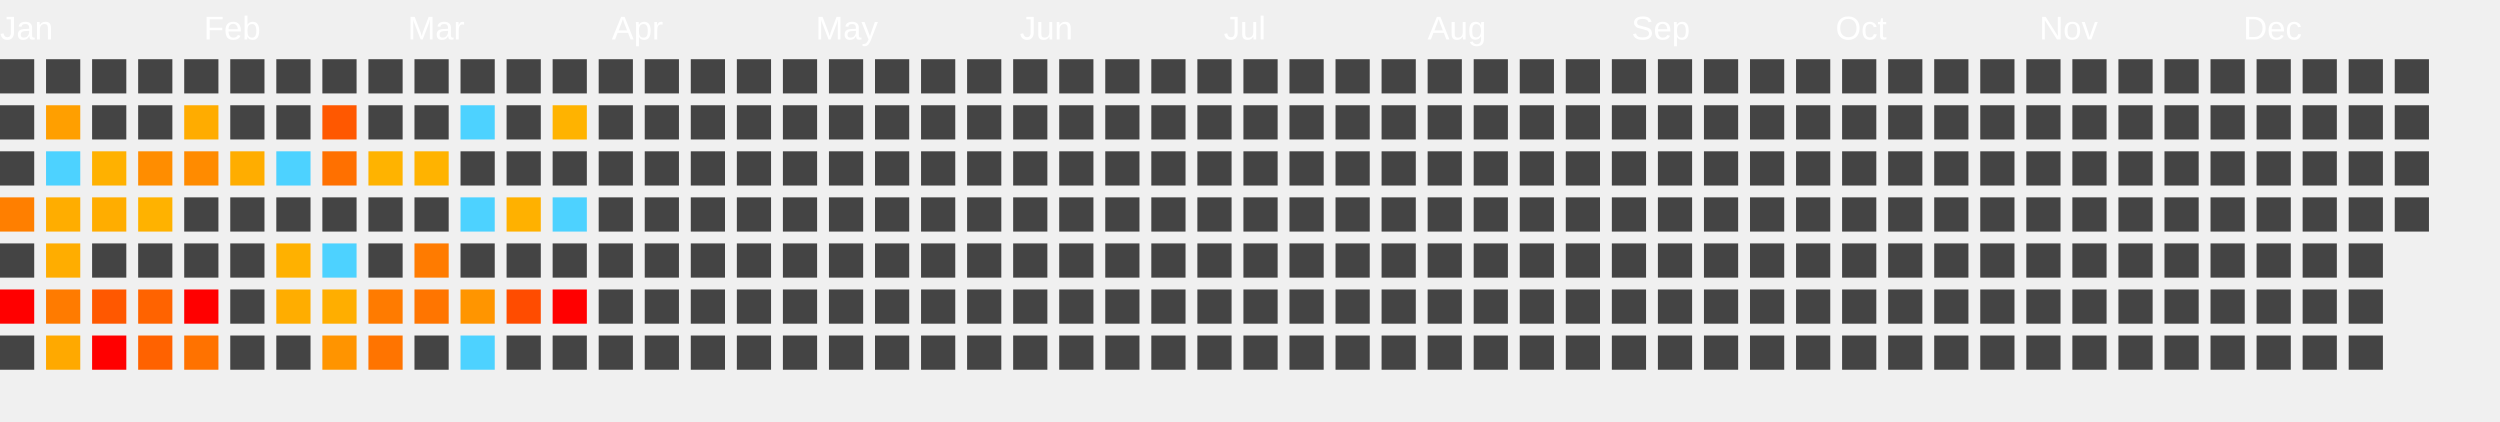
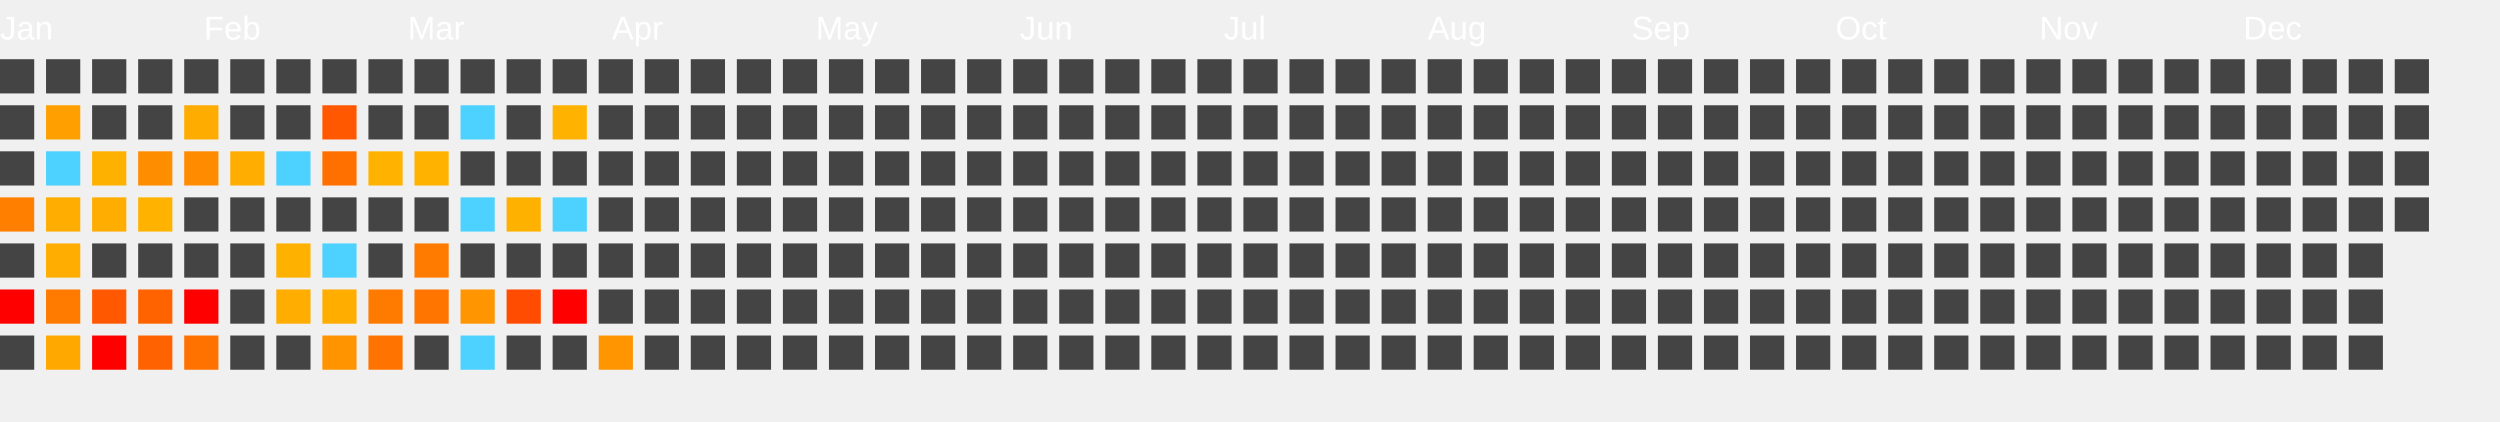
<svg xmlns="http://www.w3.org/2000/svg" baseProfile="full" height="32mm" version="1.1" viewBox="0,0,190,32" width="190mm">
  <defs />
  <rect fill="none" height="32" width="190" x="0" y="0" />
  <text fill="#FFFFFF" style="font-size:2.5px; font-family:Arial" x="0.0" y="3.0">Jan</text>
  <text fill="#FFFFFF" style="font-size:2.5px; font-family:Arial" x="15.5" y="3.0">Feb</text>
  <text fill="#FFFFFF" style="font-size:2.5px; font-family:Arial" x="31.0" y="3.0">Mar</text>
  <text fill="#FFFFFF" style="font-size:2.5px; font-family:Arial" x="46.5" y="3.0">Apr</text>
  <text fill="#FFFFFF" style="font-size:2.5px; font-family:Arial" x="62.0" y="3.0">May</text>
  <text fill="#FFFFFF" style="font-size:2.5px; font-family:Arial" x="77.5" y="3.0">Jun</text>
  <text fill="#FFFFFF" style="font-size:2.5px; font-family:Arial" x="93.0" y="3.0">Jul</text>
  <text fill="#FFFFFF" style="font-size:2.5px; font-family:Arial" x="108.5" y="3.0">Aug</text>
  <text fill="#FFFFFF" style="font-size:2.5px; font-family:Arial" x="124.0" y="3.0">Sep</text>
  <text fill="#FFFFFF" style="font-size:2.5px; font-family:Arial" x="139.5" y="3.0">Oct</text>
  <text fill="#FFFFFF" style="font-size:2.5px; font-family:Arial" x="155.0" y="3.0">Nov</text>
  <text fill="#FFFFFF" style="font-size:2.5px; font-family:Arial" x="170.5" y="3.0">Dec</text>
  <rect fill="#444444" height="2.6" width="2.6" x="0.0" y="4.5" />
  <rect fill="#444444" height="2.6" width="2.6" x="0.0" y="8.0" />
  <rect fill="#444444" height="2.6" width="2.6" x="0.0" y="11.5" />
  <rect fill="#ff7f00" height="2.6" width="2.6" x="0.0" y="15.0" />
  <rect fill="#444444" height="2.6" width="2.6" x="0.0" y="18.5" />
  <rect fill="red" height="2.6" width="2.6" x="0.0" y="22.0" />
  <rect fill="#444444" height="2.6" width="2.6" x="0.0" y="25.5" />
  <rect fill="#444444" height="2.6" width="2.6" x="3.5" y="4.5" />
  <rect fill="#ff9f00" height="2.6" width="2.6" x="3.5" y="8.0" />
  <rect fill="#4dd2ff" height="2.6" width="2.6" x="3.5" y="11.5" />
  <rect fill="#ffad00" height="2.6" width="2.6" x="3.5" y="15.0" />
  <rect fill="#ffad00" height="2.6" width="2.6" x="3.5" y="18.5" />
  <rect fill="#ff7b00" height="2.6" width="2.6" x="3.5" y="22.0" />
  <rect fill="#ffa900" height="2.6" width="2.6" x="3.5" y="25.5" />
  <rect fill="#444444" height="2.6" width="2.6" x="7.0" y="4.5" />
  <rect fill="#444444" height="2.6" width="2.6" x="7.0" y="8.0" />
  <rect fill="#ffb100" height="2.6" width="2.6" x="7.0" y="11.5" />
  <rect fill="#ffad00" height="2.6" width="2.6" x="7.0" y="15.0" />
  <rect fill="#444444" height="2.6" width="2.6" x="7.0" y="18.5" />
  <rect fill="#ff5800" height="2.6" width="2.6" x="7.0" y="22.0" />
  <rect fill="red" height="2.6" width="2.6" x="7.0" y="25.5" />
  <rect fill="#444444" height="2.6" width="2.6" x="10.5" y="4.5" />
  <rect fill="#444444" height="2.6" width="2.6" x="10.5" y="8.0" />
  <rect fill="#ff8d00" height="2.6" width="2.6" x="10.5" y="11.5" />
  <rect fill="#ffb200" height="2.6" width="2.6" x="10.5" y="15.0" />
  <rect fill="#444444" height="2.6" width="2.6" x="10.5" y="18.5" />
  <rect fill="#ff6300" height="2.6" width="2.6" x="10.5" y="22.0" />
  <rect fill="#ff6200" height="2.6" width="2.6" x="10.5" y="25.5" />
  <rect fill="#444444" height="2.6" width="2.6" x="14.0" y="4.5" />
  <rect fill="#ffac00" height="2.6" width="2.6" x="14.0" y="8.0" />
  <rect fill="#ff8b00" height="2.6" width="2.6" x="14.0" y="11.5" />
  <rect fill="#444444" height="2.6" width="2.6" x="14.0" y="15.0" />
  <rect fill="#444444" height="2.6" width="2.6" x="14.0" y="18.5" />
  <rect fill="red" height="2.6" width="2.6" x="14.0" y="22.0" />
  <rect fill="#ff7200" height="2.6" width="2.6" x="14.0" y="25.5" />
  <rect fill="#444444" height="2.6" width="2.6" x="17.5" y="4.5" />
  <rect fill="#444444" height="2.6" width="2.6" x="17.5" y="8.0" />
  <rect fill="#ffad00" height="2.6" width="2.6" x="17.5" y="11.5" />
  <rect fill="#444444" height="2.6" width="2.6" x="17.5" y="15.0" />
  <rect fill="#444444" height="2.6" width="2.6" x="17.5" y="18.5" />
  <rect fill="#444444" height="2.6" width="2.6" x="17.5" y="22.0" />
  <rect fill="#444444" height="2.6" width="2.6" x="17.5" y="25.5" />
  <rect fill="#444444" height="2.6" width="2.6" x="21.0" y="4.5" />
  <rect fill="#444444" height="2.6" width="2.6" x="21.0" y="8.0" />
  <rect fill="#4dd2ff" height="2.6" width="2.6" x="21.0" y="11.5" />
  <rect fill="#444444" height="2.6" width="2.6" x="21.0" y="15.0" />
  <rect fill="#ffb100" height="2.6" width="2.6" x="21.0" y="18.5" />
  <rect fill="#ffad00" height="2.6" width="2.6" x="21.0" y="22.0" />
  <rect fill="#444444" height="2.6" width="2.6" x="21.0" y="25.5" />
  <rect fill="#444444" height="2.6" width="2.6" x="24.5" y="4.5" />
  <rect fill="#ff5800" height="2.6" width="2.6" x="24.5" y="8.0" />
  <rect fill="#ff7000" height="2.6" width="2.6" x="24.5" y="11.5" />
  <rect fill="#444444" height="2.6" width="2.6" x="24.5" y="15.0" />
  <rect fill="#4dd2ff" height="2.6" width="2.6" x="24.5" y="18.5" />
  <rect fill="#ffae00" height="2.6" width="2.6" x="24.5" y="22.0" />
  <rect fill="#ff9400" height="2.6" width="2.6" x="24.5" y="25.5" />
  <rect fill="#444444" height="2.6" width="2.6" x="28.0" y="4.5" />
  <rect fill="#444444" height="2.6" width="2.6" x="28.0" y="8.0" />
  <rect fill="#ffb300" height="2.6" width="2.6" x="28.0" y="11.5" />
  <rect fill="#444444" height="2.6" width="2.6" x="28.0" y="15.0" />
  <rect fill="#444444" height="2.6" width="2.6" x="28.0" y="18.5" />
  <rect fill="#ff7b00" height="2.6" width="2.6" x="28.0" y="22.0" />
  <rect fill="#ff7400" height="2.6" width="2.6" x="28.0" y="25.5" />
  <rect fill="#444444" height="2.6" width="2.6" x="31.5" y="4.5" />
  <rect fill="#444444" height="2.6" width="2.6" x="31.5" y="8.0" />
  <rect fill="#ffb300" height="2.6" width="2.6" x="31.5" y="11.5" />
  <rect fill="#444444" height="2.6" width="2.6" x="31.5" y="15.0" />
  <rect fill="#ff7b00" height="2.6" width="2.6" x="31.5" y="18.5" />
  <rect fill="#ff7500" height="2.6" width="2.6" x="31.5" y="22.0" />
  <rect fill="#444444" height="2.6" width="2.6" x="31.5" y="25.5" />
  <rect fill="#444444" height="2.6" width="2.6" x="35.0" y="4.5" />
  <rect fill="#4dd2ff" height="2.6" width="2.6" x="35.0" y="8.0" />
  <rect fill="#444444" height="2.6" width="2.6" x="35.0" y="11.5" />
  <rect fill="#4dd2ff" height="2.6" width="2.6" x="35.0" y="15.0" />
  <rect fill="#444444" height="2.6" width="2.6" x="35.0" y="18.5" />
  <rect fill="#ff9500" height="2.6" width="2.6" x="35.0" y="22.0" />
  <rect fill="#4dd2ff" height="2.6" width="2.6" x="35.0" y="25.5" />
  <rect fill="#444444" height="2.6" width="2.6" x="38.5" y="4.5" />
  <rect fill="#444444" height="2.6" width="2.6" x="38.5" y="8.0" />
  <rect fill="#444444" height="2.6" width="2.6" x="38.5" y="11.5" />
  <rect fill="#ffb100" height="2.6" width="2.6" x="38.5" y="15.0" />
  <rect fill="#444444" height="2.6" width="2.6" x="38.5" y="18.5" />
  <rect fill="#ff4c00" height="2.6" width="2.6" x="38.5" y="22.0" />
  <rect fill="#444444" height="2.6" width="2.6" x="38.5" y="25.5" />
  <rect fill="#444444" height="2.6" width="2.6" x="42.0" y="4.5" />
  <rect fill="#ffb300" height="2.6" width="2.6" x="42.0" y="8.0" />
  <rect fill="#444444" height="2.6" width="2.6" x="42.0" y="11.5" />
  <rect fill="#4dd2ff" height="2.6" width="2.6" x="42.0" y="15.0" />
  <rect fill="#444444" height="2.6" width="2.6" x="42.0" y="18.5" />
  <rect fill="red" height="2.6" width="2.6" x="42.0" y="22.0" />
  <rect fill="#444444" height="2.6" width="2.6" x="42.0" y="25.5" />
  <rect fill="#444444" height="2.6" width="2.6" x="45.5" y="4.5" />
  <rect fill="#444444" height="2.6" width="2.6" x="45.5" y="8.0" />
  <rect fill="#444444" height="2.6" width="2.6" x="45.5" y="11.5" />
  <rect fill="#444444" height="2.6" width="2.6" x="45.5" y="15.0" />
  <rect fill="#444444" height="2.6" width="2.6" x="45.5" y="18.5" />
  <rect fill="#444444" height="2.6" width="2.6" x="45.5" y="22.0" />
-   <rect fill="#444444" height="2.6" width="2.6" x="45.5" y="25.5" />
+   <rect fill="#ff9500" height="2.6" width="2.6" x="45.5" y="25.5" />
  <rect fill="#444444" height="2.6" width="2.6" x="49.0" y="4.5" />
  <rect fill="#444444" height="2.6" width="2.6" x="49.0" y="8.0" />
  <rect fill="#444444" height="2.6" width="2.6" x="49.0" y="11.5" />
  <rect fill="#444444" height="2.6" width="2.6" x="49.0" y="15.0" />
  <rect fill="#444444" height="2.6" width="2.6" x="49.0" y="18.5" />
  <rect fill="#444444" height="2.6" width="2.6" x="49.0" y="22.0" />
  <rect fill="#444444" height="2.6" width="2.6" x="49.0" y="25.5" />
  <rect fill="#444444" height="2.6" width="2.6" x="52.5" y="4.5" />
  <rect fill="#444444" height="2.6" width="2.6" x="52.5" y="8.0" />
  <rect fill="#444444" height="2.6" width="2.6" x="52.5" y="11.5" />
  <rect fill="#444444" height="2.6" width="2.6" x="52.5" y="15.0" />
  <rect fill="#444444" height="2.6" width="2.6" x="52.5" y="18.5" />
  <rect fill="#444444" height="2.6" width="2.6" x="52.5" y="22.0" />
  <rect fill="#444444" height="2.6" width="2.6" x="52.5" y="25.5" />
  <rect fill="#444444" height="2.6" width="2.6" x="56.0" y="4.5" />
  <rect fill="#444444" height="2.6" width="2.6" x="56.0" y="8.0" />
  <rect fill="#444444" height="2.6" width="2.6" x="56.0" y="11.5" />
  <rect fill="#444444" height="2.6" width="2.6" x="56.0" y="15.0" />
  <rect fill="#444444" height="2.6" width="2.6" x="56.0" y="18.5" />
  <rect fill="#444444" height="2.6" width="2.6" x="56.0" y="22.0" />
  <rect fill="#444444" height="2.6" width="2.6" x="56.0" y="25.5" />
  <rect fill="#444444" height="2.6" width="2.6" x="59.5" y="4.5" />
  <rect fill="#444444" height="2.6" width="2.6" x="59.5" y="8.0" />
  <rect fill="#444444" height="2.6" width="2.6" x="59.5" y="11.5" />
  <rect fill="#444444" height="2.6" width="2.6" x="59.5" y="15.0" />
  <rect fill="#444444" height="2.6" width="2.6" x="59.5" y="18.5" />
  <rect fill="#444444" height="2.6" width="2.6" x="59.5" y="22.0" />
  <rect fill="#444444" height="2.6" width="2.6" x="59.5" y="25.5" />
  <rect fill="#444444" height="2.6" width="2.6" x="63.0" y="4.5" />
  <rect fill="#444444" height="2.6" width="2.6" x="63.0" y="8.0" />
  <rect fill="#444444" height="2.6" width="2.6" x="63.0" y="11.5" />
  <rect fill="#444444" height="2.6" width="2.6" x="63.0" y="15.0" />
  <rect fill="#444444" height="2.6" width="2.6" x="63.0" y="18.5" />
  <rect fill="#444444" height="2.6" width="2.6" x="63.0" y="22.0" />
  <rect fill="#444444" height="2.6" width="2.6" x="63.0" y="25.5" />
  <rect fill="#444444" height="2.6" width="2.6" x="66.5" y="4.5" />
  <rect fill="#444444" height="2.6" width="2.6" x="66.5" y="8.0" />
  <rect fill="#444444" height="2.6" width="2.6" x="66.5" y="11.5" />
  <rect fill="#444444" height="2.6" width="2.6" x="66.5" y="15.0" />
  <rect fill="#444444" height="2.6" width="2.6" x="66.5" y="18.5" />
  <rect fill="#444444" height="2.6" width="2.6" x="66.5" y="22.0" />
  <rect fill="#444444" height="2.6" width="2.6" x="66.5" y="25.5" />
  <rect fill="#444444" height="2.6" width="2.6" x="70.0" y="4.5" />
  <rect fill="#444444" height="2.6" width="2.6" x="70.0" y="8.0" />
  <rect fill="#444444" height="2.6" width="2.6" x="70.0" y="11.5" />
  <rect fill="#444444" height="2.6" width="2.6" x="70.0" y="15.0" />
  <rect fill="#444444" height="2.6" width="2.6" x="70.0" y="18.5" />
  <rect fill="#444444" height="2.6" width="2.6" x="70.0" y="22.0" />
  <rect fill="#444444" height="2.6" width="2.6" x="70.0" y="25.5" />
  <rect fill="#444444" height="2.6" width="2.6" x="73.5" y="4.5" />
  <rect fill="#444444" height="2.6" width="2.6" x="73.5" y="8.0" />
  <rect fill="#444444" height="2.6" width="2.6" x="73.5" y="11.5" />
  <rect fill="#444444" height="2.6" width="2.6" x="73.5" y="15.0" />
  <rect fill="#444444" height="2.6" width="2.6" x="73.5" y="18.5" />
  <rect fill="#444444" height="2.6" width="2.6" x="73.5" y="22.0" />
  <rect fill="#444444" height="2.6" width="2.6" x="73.5" y="25.5" />
  <rect fill="#444444" height="2.6" width="2.6" x="77.0" y="4.5" />
  <rect fill="#444444" height="2.6" width="2.6" x="77.0" y="8.0" />
  <rect fill="#444444" height="2.6" width="2.6" x="77.0" y="11.5" />
  <rect fill="#444444" height="2.6" width="2.6" x="77.0" y="15.0" />
  <rect fill="#444444" height="2.6" width="2.6" x="77.0" y="18.5" />
  <rect fill="#444444" height="2.6" width="2.6" x="77.0" y="22.0" />
  <rect fill="#444444" height="2.6" width="2.6" x="77.0" y="25.5" />
  <rect fill="#444444" height="2.6" width="2.6" x="80.5" y="4.5" />
  <rect fill="#444444" height="2.6" width="2.6" x="80.5" y="8.0" />
  <rect fill="#444444" height="2.6" width="2.6" x="80.5" y="11.5" />
  <rect fill="#444444" height="2.6" width="2.6" x="80.5" y="15.0" />
  <rect fill="#444444" height="2.6" width="2.6" x="80.5" y="18.5" />
  <rect fill="#444444" height="2.6" width="2.6" x="80.5" y="22.0" />
  <rect fill="#444444" height="2.6" width="2.6" x="80.5" y="25.5" />
  <rect fill="#444444" height="2.6" width="2.6" x="84.0" y="4.5" />
  <rect fill="#444444" height="2.6" width="2.6" x="84.0" y="8.0" />
  <rect fill="#444444" height="2.6" width="2.6" x="84.0" y="11.5" />
  <rect fill="#444444" height="2.6" width="2.6" x="84.0" y="15.0" />
  <rect fill="#444444" height="2.6" width="2.6" x="84.0" y="18.5" />
  <rect fill="#444444" height="2.6" width="2.6" x="84.0" y="22.0" />
  <rect fill="#444444" height="2.6" width="2.6" x="84.0" y="25.5" />
  <rect fill="#444444" height="2.6" width="2.6" x="87.5" y="4.5" />
  <rect fill="#444444" height="2.6" width="2.6" x="87.5" y="8.0" />
  <rect fill="#444444" height="2.6" width="2.6" x="87.5" y="11.5" />
  <rect fill="#444444" height="2.6" width="2.6" x="87.5" y="15.0" />
  <rect fill="#444444" height="2.6" width="2.6" x="87.5" y="18.5" />
  <rect fill="#444444" height="2.6" width="2.6" x="87.5" y="22.0" />
  <rect fill="#444444" height="2.6" width="2.6" x="87.5" y="25.5" />
  <rect fill="#444444" height="2.6" width="2.6" x="91.0" y="4.5" />
  <rect fill="#444444" height="2.6" width="2.6" x="91.0" y="8.0" />
  <rect fill="#444444" height="2.6" width="2.6" x="91.0" y="11.5" />
  <rect fill="#444444" height="2.6" width="2.6" x="91.0" y="15.0" />
  <rect fill="#444444" height="2.6" width="2.6" x="91.0" y="18.5" />
  <rect fill="#444444" height="2.6" width="2.6" x="91.0" y="22.0" />
  <rect fill="#444444" height="2.6" width="2.6" x="91.0" y="25.5" />
  <rect fill="#444444" height="2.6" width="2.6" x="94.5" y="4.5" />
  <rect fill="#444444" height="2.6" width="2.6" x="94.5" y="8.0" />
  <rect fill="#444444" height="2.6" width="2.6" x="94.5" y="11.5" />
  <rect fill="#444444" height="2.6" width="2.6" x="94.5" y="15.0" />
  <rect fill="#444444" height="2.6" width="2.6" x="94.5" y="18.5" />
  <rect fill="#444444" height="2.6" width="2.6" x="94.5" y="22.0" />
  <rect fill="#444444" height="2.6" width="2.6" x="94.5" y="25.5" />
  <rect fill="#444444" height="2.6" width="2.6" x="98.0" y="4.5" />
  <rect fill="#444444" height="2.6" width="2.6" x="98.0" y="8.0" />
  <rect fill="#444444" height="2.6" width="2.6" x="98.0" y="11.5" />
  <rect fill="#444444" height="2.6" width="2.6" x="98.0" y="15.0" />
  <rect fill="#444444" height="2.6" width="2.6" x="98.0" y="18.5" />
  <rect fill="#444444" height="2.6" width="2.6" x="98.0" y="22.0" />
  <rect fill="#444444" height="2.6" width="2.6" x="98.0" y="25.5" />
  <rect fill="#444444" height="2.6" width="2.6" x="101.5" y="4.5" />
  <rect fill="#444444" height="2.6" width="2.6" x="101.5" y="8.0" />
  <rect fill="#444444" height="2.6" width="2.6" x="101.5" y="11.5" />
  <rect fill="#444444" height="2.6" width="2.6" x="101.5" y="15.0" />
  <rect fill="#444444" height="2.6" width="2.6" x="101.5" y="18.5" />
  <rect fill="#444444" height="2.6" width="2.6" x="101.5" y="22.0" />
  <rect fill="#444444" height="2.6" width="2.6" x="101.5" y="25.5" />
  <rect fill="#444444" height="2.6" width="2.6" x="105.0" y="4.5" />
  <rect fill="#444444" height="2.6" width="2.6" x="105.0" y="8.0" />
  <rect fill="#444444" height="2.6" width="2.6" x="105.0" y="11.5" />
  <rect fill="#444444" height="2.6" width="2.6" x="105.0" y="15.0" />
  <rect fill="#444444" height="2.6" width="2.6" x="105.0" y="18.5" />
  <rect fill="#444444" height="2.6" width="2.6" x="105.0" y="22.0" />
  <rect fill="#444444" height="2.6" width="2.6" x="105.0" y="25.5" />
  <rect fill="#444444" height="2.6" width="2.6" x="108.5" y="4.5" />
  <rect fill="#444444" height="2.6" width="2.6" x="108.5" y="8.0" />
  <rect fill="#444444" height="2.6" width="2.6" x="108.5" y="11.5" />
  <rect fill="#444444" height="2.6" width="2.6" x="108.5" y="15.0" />
  <rect fill="#444444" height="2.6" width="2.6" x="108.5" y="18.5" />
  <rect fill="#444444" height="2.6" width="2.6" x="108.5" y="22.0" />
  <rect fill="#444444" height="2.6" width="2.6" x="108.5" y="25.5" />
  <rect fill="#444444" height="2.6" width="2.6" x="112.0" y="4.5" />
  <rect fill="#444444" height="2.6" width="2.6" x="112.0" y="8.0" />
  <rect fill="#444444" height="2.6" width="2.6" x="112.0" y="11.5" />
  <rect fill="#444444" height="2.6" width="2.6" x="112.0" y="15.0" />
  <rect fill="#444444" height="2.6" width="2.6" x="112.0" y="18.5" />
  <rect fill="#444444" height="2.6" width="2.6" x="112.0" y="22.0" />
  <rect fill="#444444" height="2.6" width="2.6" x="112.0" y="25.5" />
  <rect fill="#444444" height="2.6" width="2.6" x="115.5" y="4.5" />
  <rect fill="#444444" height="2.6" width="2.6" x="115.5" y="8.0" />
  <rect fill="#444444" height="2.6" width="2.6" x="115.5" y="11.5" />
  <rect fill="#444444" height="2.6" width="2.6" x="115.5" y="15.0" />
  <rect fill="#444444" height="2.6" width="2.6" x="115.5" y="18.5" />
  <rect fill="#444444" height="2.6" width="2.6" x="115.5" y="22.0" />
  <rect fill="#444444" height="2.6" width="2.6" x="115.5" y="25.5" />
  <rect fill="#444444" height="2.6" width="2.6" x="119.0" y="4.5" />
  <rect fill="#444444" height="2.6" width="2.6" x="119.0" y="8.0" />
  <rect fill="#444444" height="2.6" width="2.6" x="119.0" y="11.5" />
  <rect fill="#444444" height="2.6" width="2.6" x="119.0" y="15.0" />
  <rect fill="#444444" height="2.6" width="2.6" x="119.0" y="18.5" />
  <rect fill="#444444" height="2.6" width="2.6" x="119.0" y="22.0" />
  <rect fill="#444444" height="2.6" width="2.6" x="119.0" y="25.5" />
  <rect fill="#444444" height="2.6" width="2.6" x="122.5" y="4.5" />
  <rect fill="#444444" height="2.6" width="2.6" x="122.5" y="8.0" />
  <rect fill="#444444" height="2.6" width="2.6" x="122.5" y="11.5" />
  <rect fill="#444444" height="2.6" width="2.6" x="122.5" y="15.0" />
  <rect fill="#444444" height="2.6" width="2.6" x="122.5" y="18.5" />
  <rect fill="#444444" height="2.6" width="2.6" x="122.5" y="22.0" />
  <rect fill="#444444" height="2.6" width="2.6" x="122.5" y="25.5" />
  <rect fill="#444444" height="2.6" width="2.6" x="126.0" y="4.5" />
  <rect fill="#444444" height="2.6" width="2.6" x="126.0" y="8.0" />
  <rect fill="#444444" height="2.6" width="2.6" x="126.0" y="11.5" />
  <rect fill="#444444" height="2.6" width="2.6" x="126.0" y="15.0" />
  <rect fill="#444444" height="2.6" width="2.6" x="126.0" y="18.5" />
  <rect fill="#444444" height="2.6" width="2.6" x="126.0" y="22.0" />
  <rect fill="#444444" height="2.6" width="2.6" x="126.0" y="25.5" />
  <rect fill="#444444" height="2.6" width="2.6" x="129.5" y="4.5" />
  <rect fill="#444444" height="2.6" width="2.6" x="129.5" y="8.0" />
  <rect fill="#444444" height="2.6" width="2.6" x="129.5" y="11.5" />
  <rect fill="#444444" height="2.6" width="2.6" x="129.5" y="15.0" />
  <rect fill="#444444" height="2.6" width="2.6" x="129.5" y="18.5" />
  <rect fill="#444444" height="2.6" width="2.6" x="129.5" y="22.0" />
  <rect fill="#444444" height="2.6" width="2.6" x="129.5" y="25.5" />
  <rect fill="#444444" height="2.6" width="2.6" x="133.0" y="4.5" />
  <rect fill="#444444" height="2.6" width="2.6" x="133.0" y="8.0" />
  <rect fill="#444444" height="2.6" width="2.6" x="133.0" y="11.5" />
  <rect fill="#444444" height="2.6" width="2.6" x="133.0" y="15.0" />
  <rect fill="#444444" height="2.6" width="2.6" x="133.0" y="18.5" />
  <rect fill="#444444" height="2.6" width="2.6" x="133.0" y="22.0" />
  <rect fill="#444444" height="2.6" width="2.6" x="133.0" y="25.5" />
  <rect fill="#444444" height="2.6" width="2.6" x="136.5" y="4.5" />
  <rect fill="#444444" height="2.6" width="2.6" x="136.5" y="8.0" />
  <rect fill="#444444" height="2.6" width="2.6" x="136.5" y="11.5" />
  <rect fill="#444444" height="2.6" width="2.6" x="136.5" y="15.0" />
  <rect fill="#444444" height="2.6" width="2.6" x="136.5" y="18.5" />
  <rect fill="#444444" height="2.6" width="2.6" x="136.5" y="22.0" />
  <rect fill="#444444" height="2.6" width="2.6" x="136.5" y="25.5" />
  <rect fill="#444444" height="2.6" width="2.6" x="140.0" y="4.5" />
  <rect fill="#444444" height="2.6" width="2.6" x="140.0" y="8.0" />
  <rect fill="#444444" height="2.6" width="2.6" x="140.0" y="11.5" />
  <rect fill="#444444" height="2.6" width="2.6" x="140.0" y="15.0" />
  <rect fill="#444444" height="2.6" width="2.6" x="140.0" y="18.5" />
  <rect fill="#444444" height="2.6" width="2.6" x="140.0" y="22.0" />
  <rect fill="#444444" height="2.6" width="2.6" x="140.0" y="25.5" />
  <rect fill="#444444" height="2.6" width="2.6" x="143.5" y="4.5" />
  <rect fill="#444444" height="2.6" width="2.6" x="143.5" y="8.0" />
  <rect fill="#444444" height="2.6" width="2.6" x="143.5" y="11.5" />
  <rect fill="#444444" height="2.6" width="2.6" x="143.5" y="15.0" />
  <rect fill="#444444" height="2.6" width="2.6" x="143.5" y="18.5" />
  <rect fill="#444444" height="2.6" width="2.6" x="143.5" y="22.0" />
  <rect fill="#444444" height="2.6" width="2.6" x="143.5" y="25.5" />
  <rect fill="#444444" height="2.6" width="2.6" x="147.0" y="4.5" />
  <rect fill="#444444" height="2.6" width="2.6" x="147.0" y="8.0" />
  <rect fill="#444444" height="2.6" width="2.6" x="147.0" y="11.5" />
  <rect fill="#444444" height="2.6" width="2.6" x="147.0" y="15.0" />
  <rect fill="#444444" height="2.6" width="2.6" x="147.0" y="18.5" />
  <rect fill="#444444" height="2.6" width="2.6" x="147.0" y="22.0" />
  <rect fill="#444444" height="2.6" width="2.6" x="147.0" y="25.5" />
  <rect fill="#444444" height="2.6" width="2.6" x="150.5" y="4.5" />
  <rect fill="#444444" height="2.6" width="2.6" x="150.5" y="8.0" />
  <rect fill="#444444" height="2.6" width="2.6" x="150.5" y="11.5" />
  <rect fill="#444444" height="2.6" width="2.6" x="150.5" y="15.0" />
  <rect fill="#444444" height="2.6" width="2.6" x="150.5" y="18.5" />
  <rect fill="#444444" height="2.6" width="2.6" x="150.5" y="22.0" />
  <rect fill="#444444" height="2.6" width="2.6" x="150.5" y="25.5" />
  <rect fill="#444444" height="2.6" width="2.6" x="154.0" y="4.5" />
  <rect fill="#444444" height="2.6" width="2.6" x="154.0" y="8.0" />
  <rect fill="#444444" height="2.6" width="2.6" x="154.0" y="11.5" />
  <rect fill="#444444" height="2.6" width="2.6" x="154.0" y="15.0" />
  <rect fill="#444444" height="2.6" width="2.6" x="154.0" y="18.5" />
  <rect fill="#444444" height="2.6" width="2.6" x="154.0" y="22.0" />
  <rect fill="#444444" height="2.6" width="2.6" x="154.0" y="25.5" />
  <rect fill="#444444" height="2.6" width="2.6" x="157.5" y="4.5" />
  <rect fill="#444444" height="2.6" width="2.6" x="157.5" y="8.0" />
  <rect fill="#444444" height="2.6" width="2.6" x="157.5" y="11.5" />
  <rect fill="#444444" height="2.6" width="2.6" x="157.5" y="15.0" />
  <rect fill="#444444" height="2.6" width="2.6" x="157.5" y="18.5" />
  <rect fill="#444444" height="2.6" width="2.6" x="157.5" y="22.0" />
  <rect fill="#444444" height="2.6" width="2.6" x="157.5" y="25.5" />
  <rect fill="#444444" height="2.6" width="2.6" x="161.0" y="4.5" />
  <rect fill="#444444" height="2.6" width="2.6" x="161.0" y="8.0" />
  <rect fill="#444444" height="2.6" width="2.6" x="161.0" y="11.5" />
  <rect fill="#444444" height="2.6" width="2.6" x="161.0" y="15.0" />
  <rect fill="#444444" height="2.6" width="2.6" x="161.0" y="18.5" />
  <rect fill="#444444" height="2.6" width="2.6" x="161.0" y="22.0" />
  <rect fill="#444444" height="2.6" width="2.6" x="161.0" y="25.5" />
  <rect fill="#444444" height="2.6" width="2.6" x="164.5" y="4.5" />
  <rect fill="#444444" height="2.6" width="2.6" x="164.5" y="8.0" />
  <rect fill="#444444" height="2.6" width="2.6" x="164.5" y="11.5" />
  <rect fill="#444444" height="2.6" width="2.6" x="164.5" y="15.0" />
  <rect fill="#444444" height="2.6" width="2.6" x="164.5" y="18.5" />
  <rect fill="#444444" height="2.6" width="2.6" x="164.5" y="22.0" />
  <rect fill="#444444" height="2.6" width="2.6" x="164.5" y="25.5" />
  <rect fill="#444444" height="2.6" width="2.6" x="168.0" y="4.5" />
  <rect fill="#444444" height="2.6" width="2.6" x="168.0" y="8.0" />
  <rect fill="#444444" height="2.6" width="2.6" x="168.0" y="11.5" />
  <rect fill="#444444" height="2.6" width="2.6" x="168.0" y="15.0" />
  <rect fill="#444444" height="2.6" width="2.6" x="168.0" y="18.5" />
  <rect fill="#444444" height="2.6" width="2.6" x="168.0" y="22.0" />
  <rect fill="#444444" height="2.6" width="2.6" x="168.0" y="25.5" />
  <rect fill="#444444" height="2.6" width="2.6" x="171.5" y="4.5" />
  <rect fill="#444444" height="2.6" width="2.6" x="171.5" y="8.0" />
  <rect fill="#444444" height="2.6" width="2.6" x="171.5" y="11.5" />
  <rect fill="#444444" height="2.6" width="2.6" x="171.5" y="15.0" />
  <rect fill="#444444" height="2.6" width="2.6" x="171.5" y="18.5" />
  <rect fill="#444444" height="2.6" width="2.6" x="171.5" y="22.0" />
  <rect fill="#444444" height="2.6" width="2.6" x="171.5" y="25.5" />
  <rect fill="#444444" height="2.6" width="2.6" x="175.0" y="4.5" />
  <rect fill="#444444" height="2.6" width="2.6" x="175.0" y="8.0" />
  <rect fill="#444444" height="2.6" width="2.6" x="175.0" y="11.5" />
  <rect fill="#444444" height="2.6" width="2.6" x="175.0" y="15.0" />
  <rect fill="#444444" height="2.6" width="2.6" x="175.0" y="18.5" />
  <rect fill="#444444" height="2.6" width="2.6" x="175.0" y="22.0" />
  <rect fill="#444444" height="2.6" width="2.6" x="175.0" y="25.5" />
  <rect fill="#444444" height="2.6" width="2.6" x="178.5" y="4.5" />
  <rect fill="#444444" height="2.6" width="2.6" x="178.5" y="8.0" />
  <rect fill="#444444" height="2.6" width="2.6" x="178.5" y="11.5" />
  <rect fill="#444444" height="2.6" width="2.6" x="178.5" y="15.0" />
  <rect fill="#444444" height="2.6" width="2.6" x="178.5" y="18.5" />
  <rect fill="#444444" height="2.6" width="2.6" x="178.5" y="22.0" />
  <rect fill="#444444" height="2.6" width="2.6" x="178.5" y="25.5" />
  <rect fill="#444444" height="2.6" width="2.6" x="182.0" y="4.5" />
  <rect fill="#444444" height="2.6" width="2.6" x="182.0" y="8.0" />
  <rect fill="#444444" height="2.6" width="2.6" x="182.0" y="11.5" />
  <rect fill="#444444" height="2.6" width="2.6" x="182.0" y="15.0" />
</svg>
